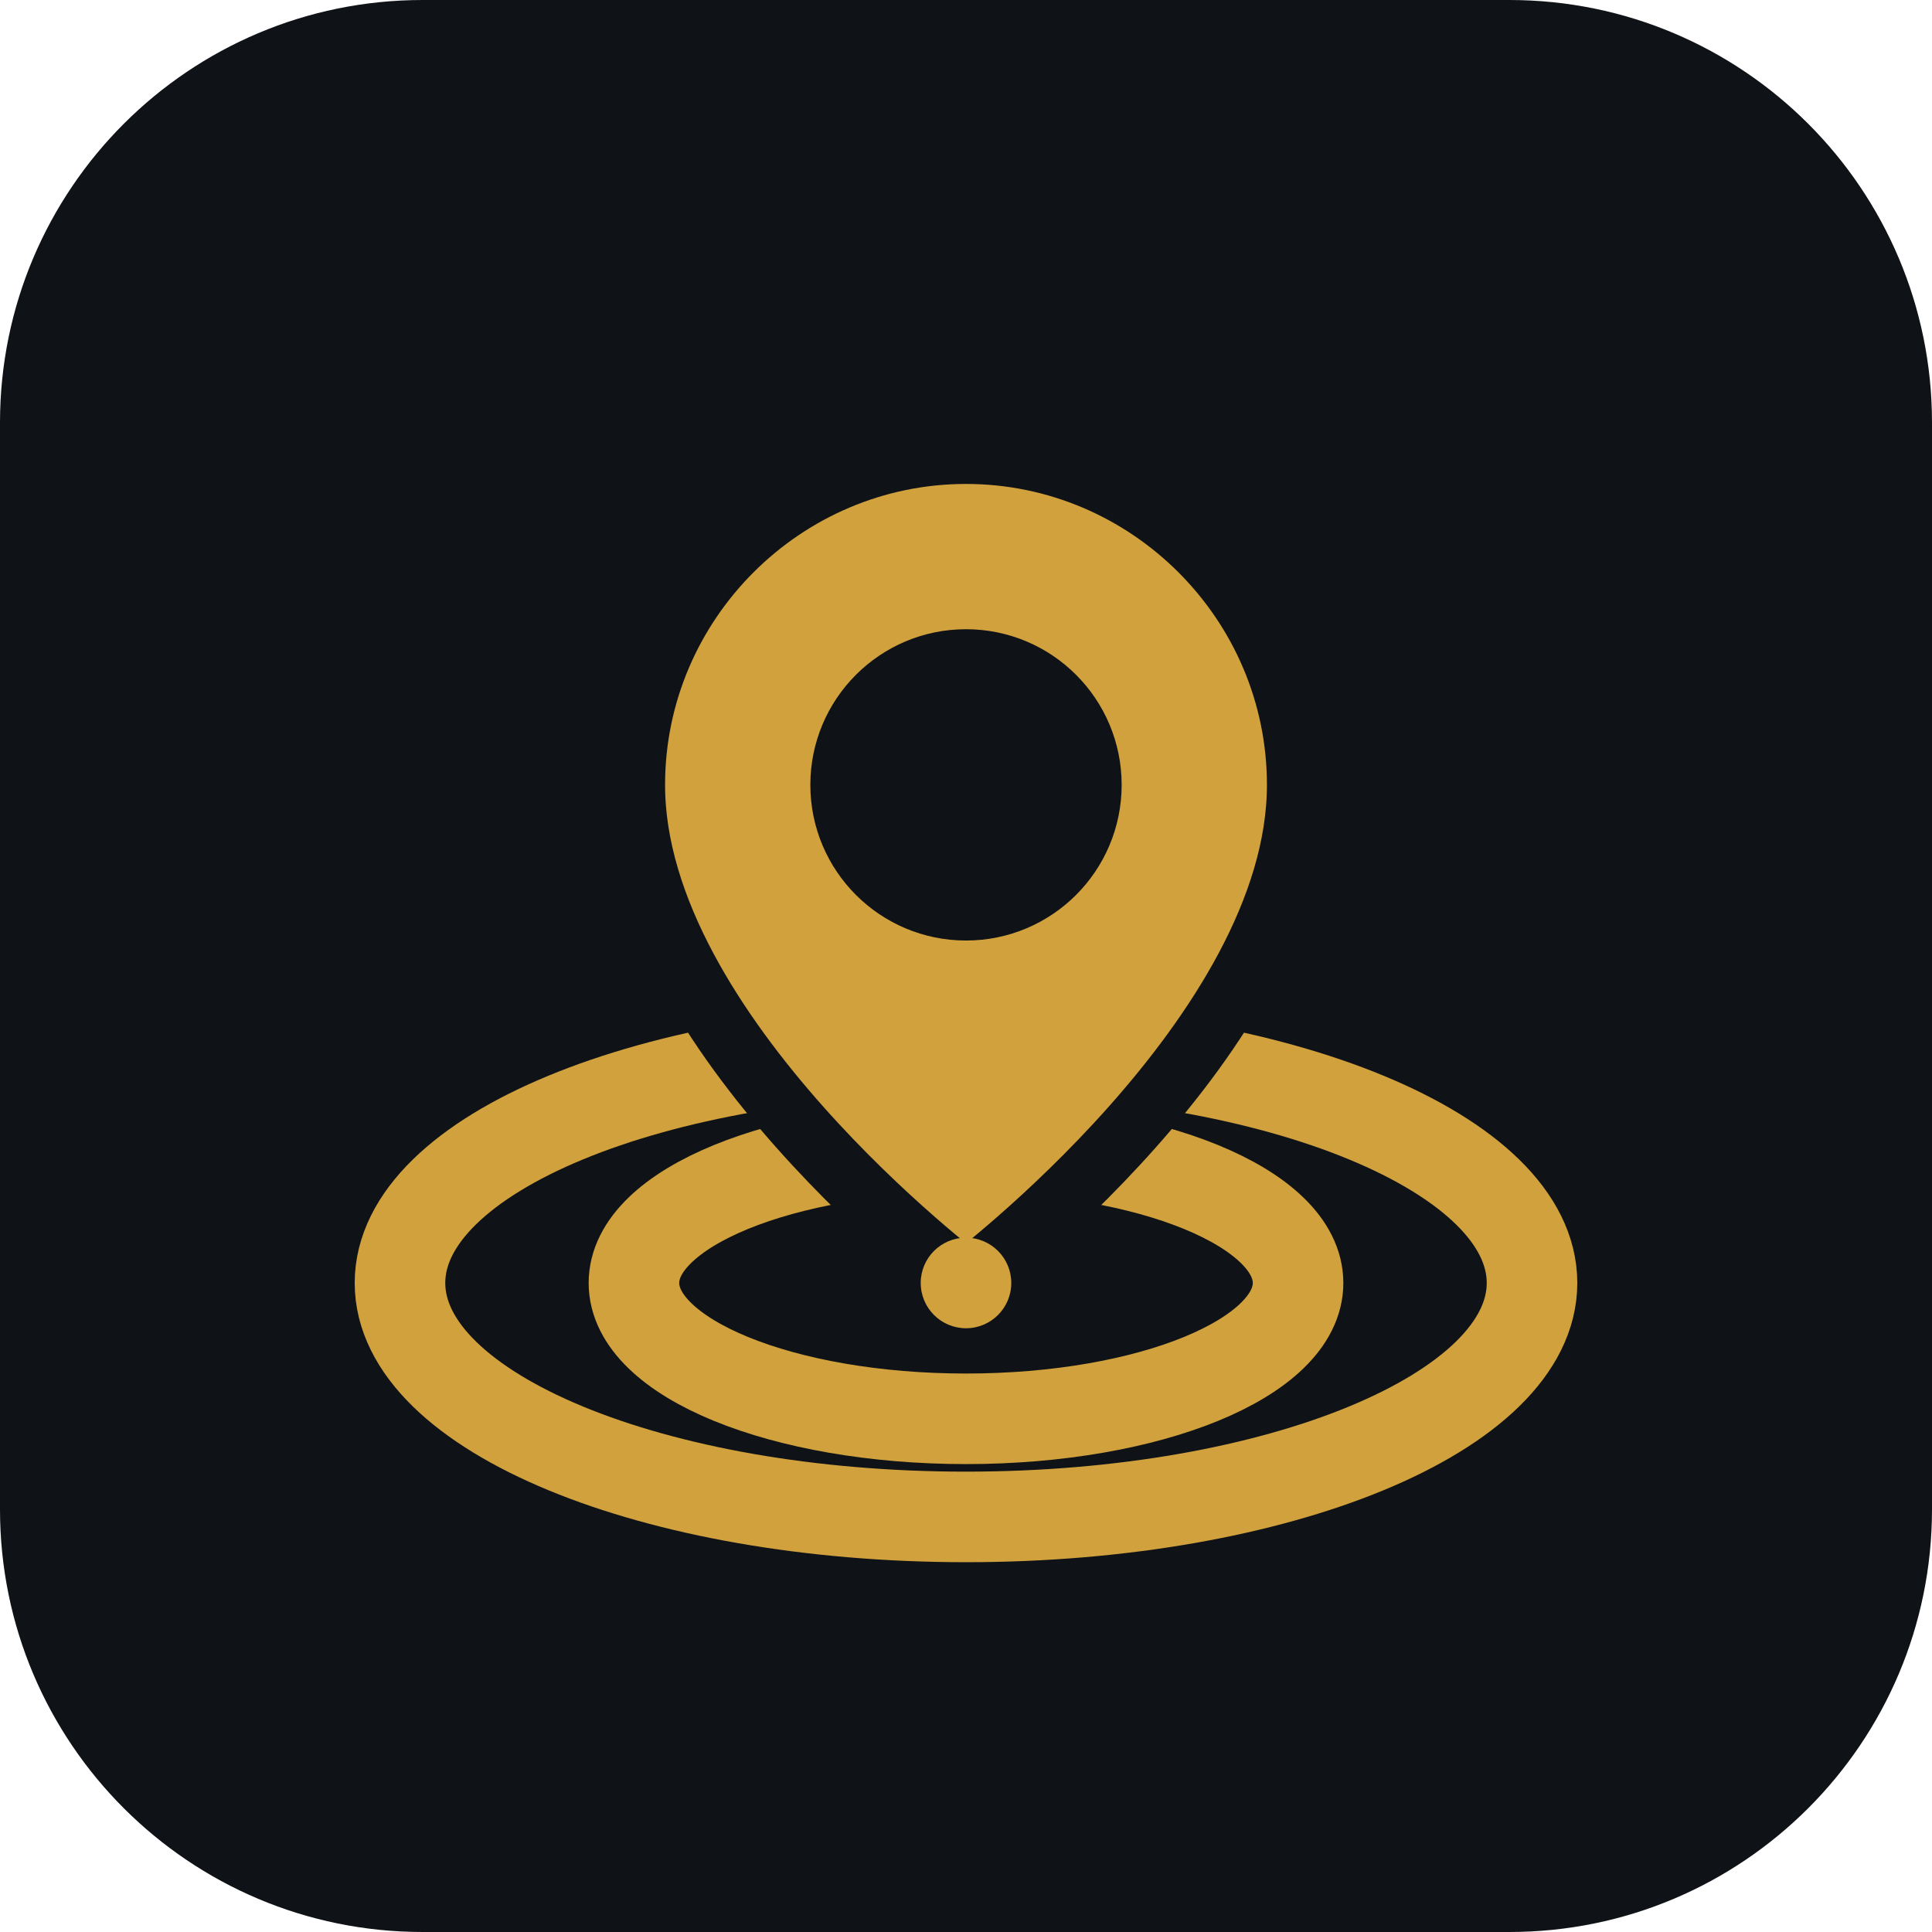
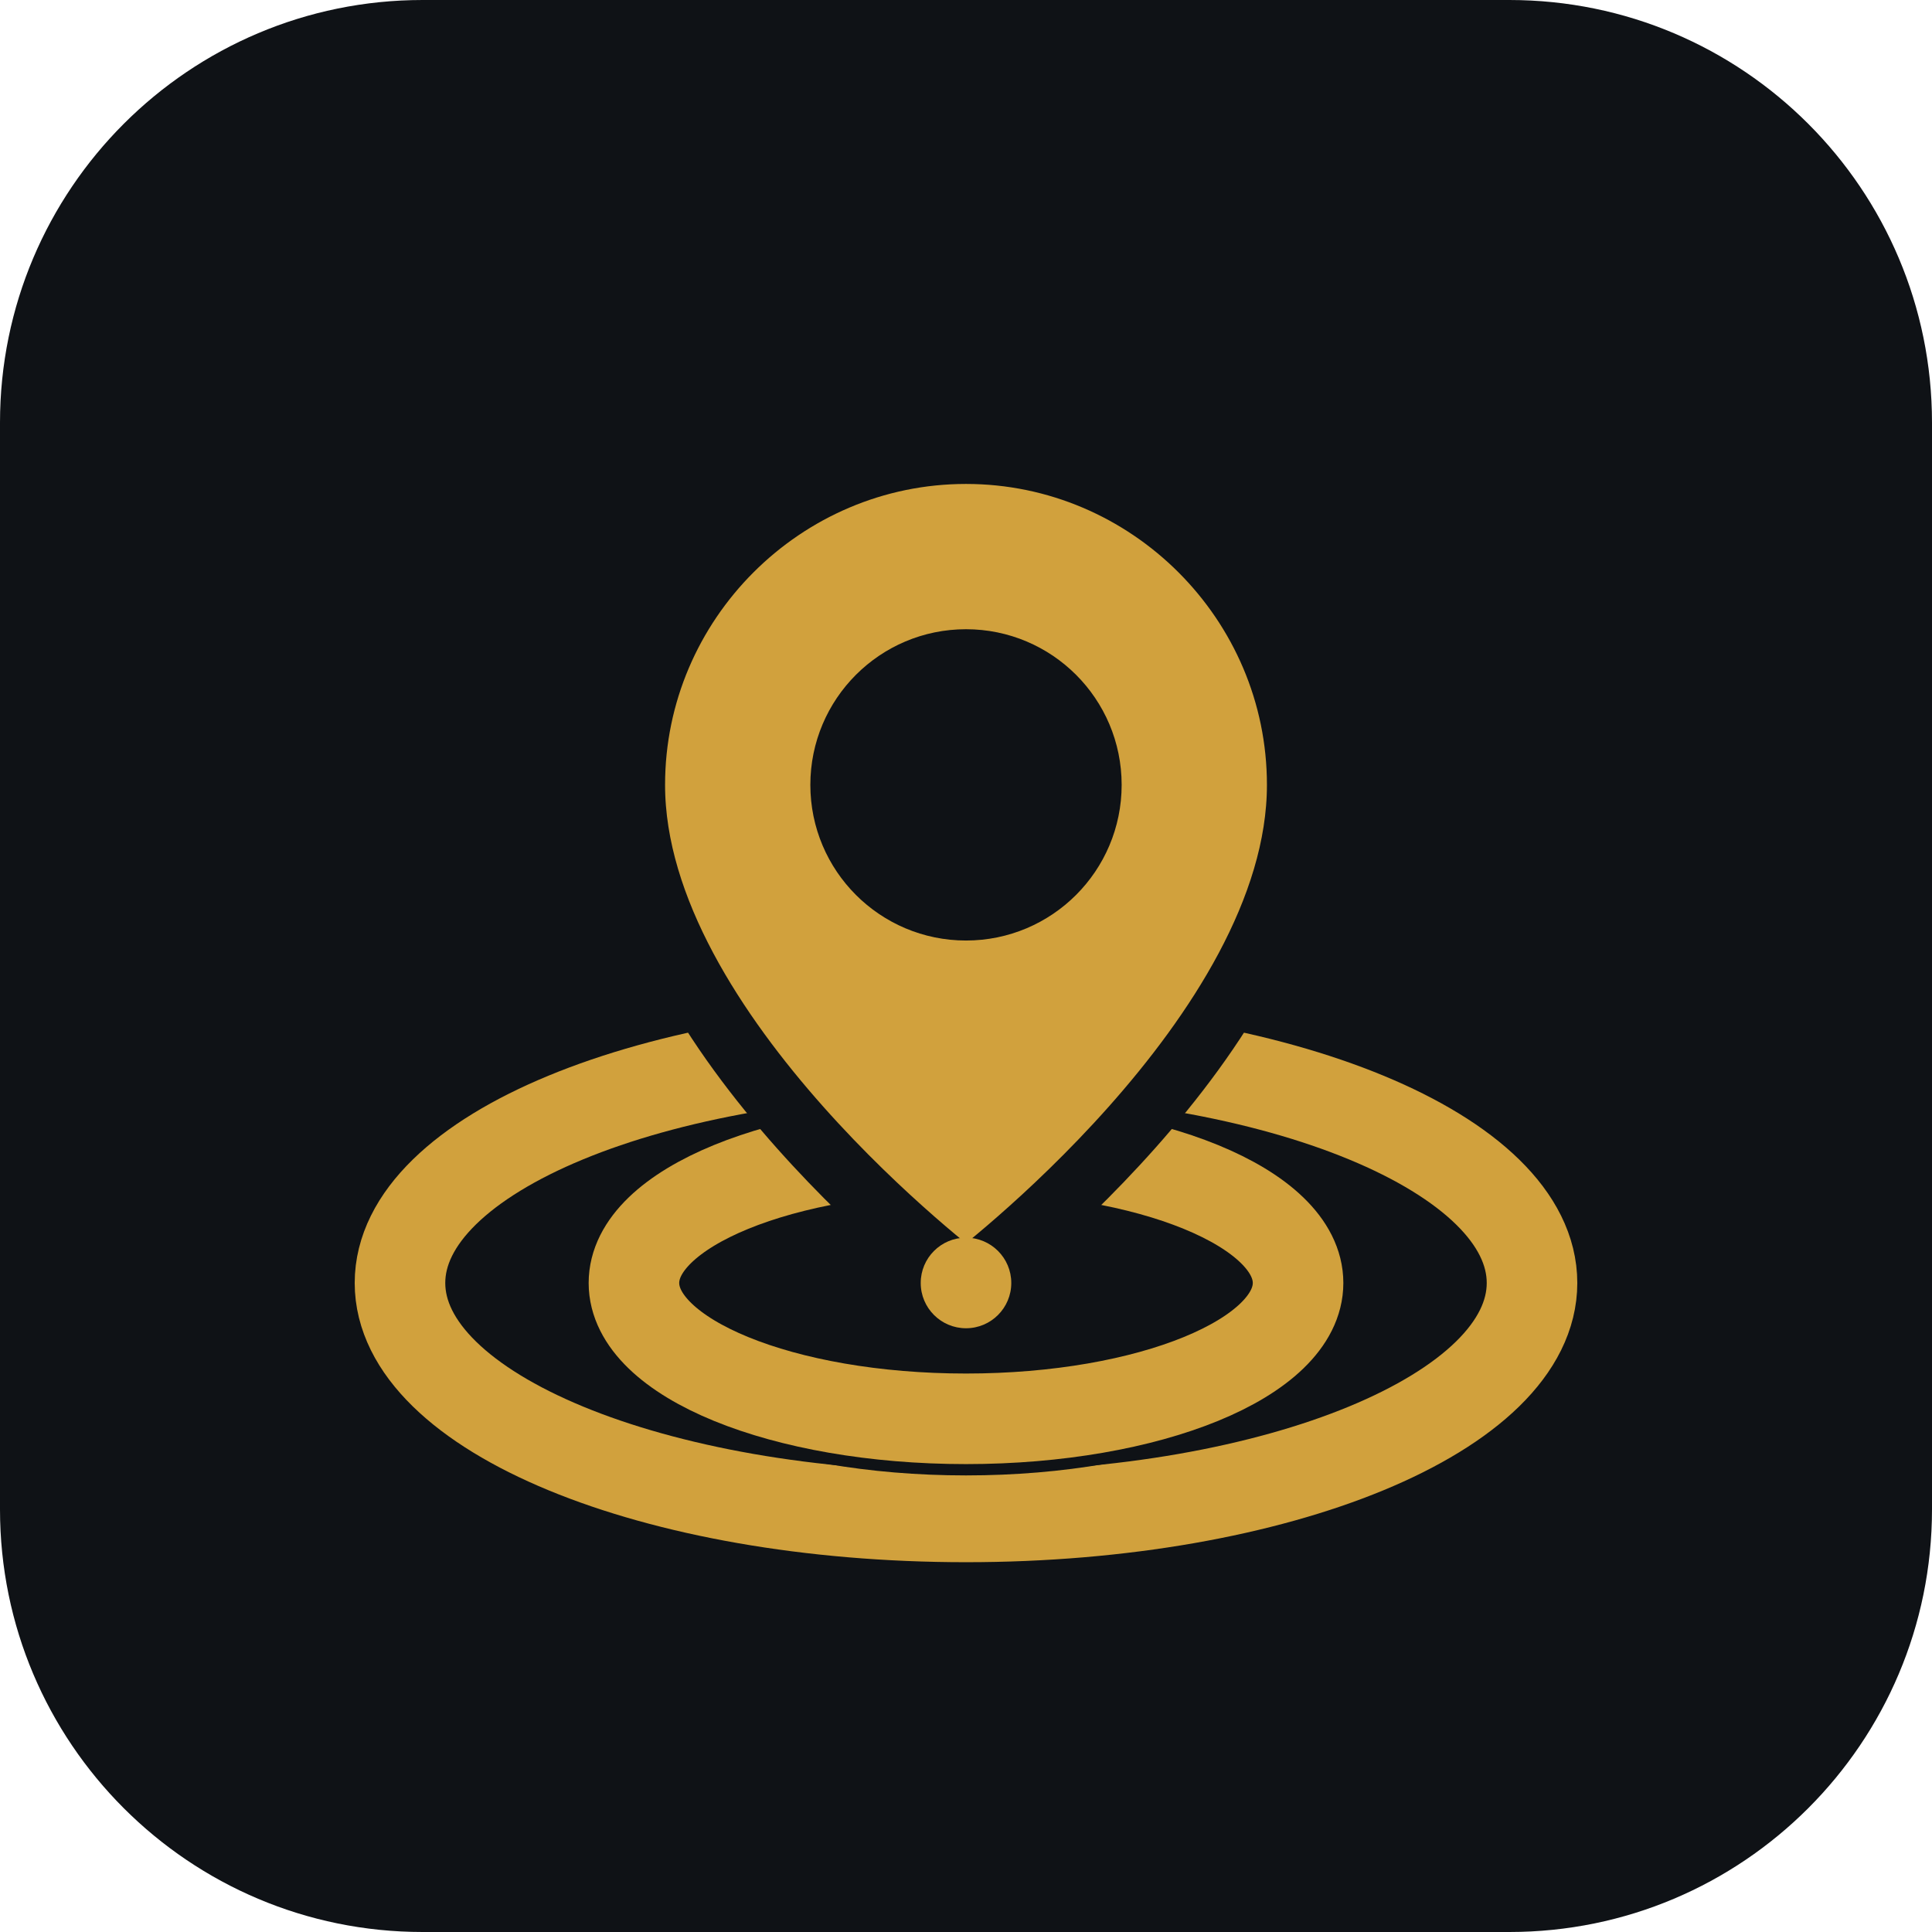
<svg xmlns="http://www.w3.org/2000/svg" viewBox="0 0 512 512">
  <rect width="512" height="512" rx="112" fill="#0f1216" />
+   <ellipse cx="256" cy="340" rx="150" ry="62" fill="none" stroke="#0f1216" stroke-width="30" />
  <ellipse cx="256" cy="340" rx="150" ry="62" fill="none" stroke="#d1a13d" stroke-width="24" />
+   <ellipse cx="256" cy="340" rx="88" ry="36" fill="none" stroke="#0f1216" stroke-width="30" />
  <ellipse cx="256" cy="340" rx="88" ry="36" fill="none" stroke="#d1a13d" stroke-width="24" />
  <g transform="translate(124, 98) scale(11)">
    <path d="M12 2C7.6 2 4 5.6 4 10c0 6 8 12 8 12s8-6 8-12c0-4.4-3.6-8-8-8Zm0 11a3 3 0 1 1 0-6 3 3 0 0 1 0 6Z" fill="#d1a13d" stroke="#0f1216" stroke-width="1.5" />
  </g>
  <circle cx="256" cy="340" r="12" fill="#d1a13d" />
</svg>
